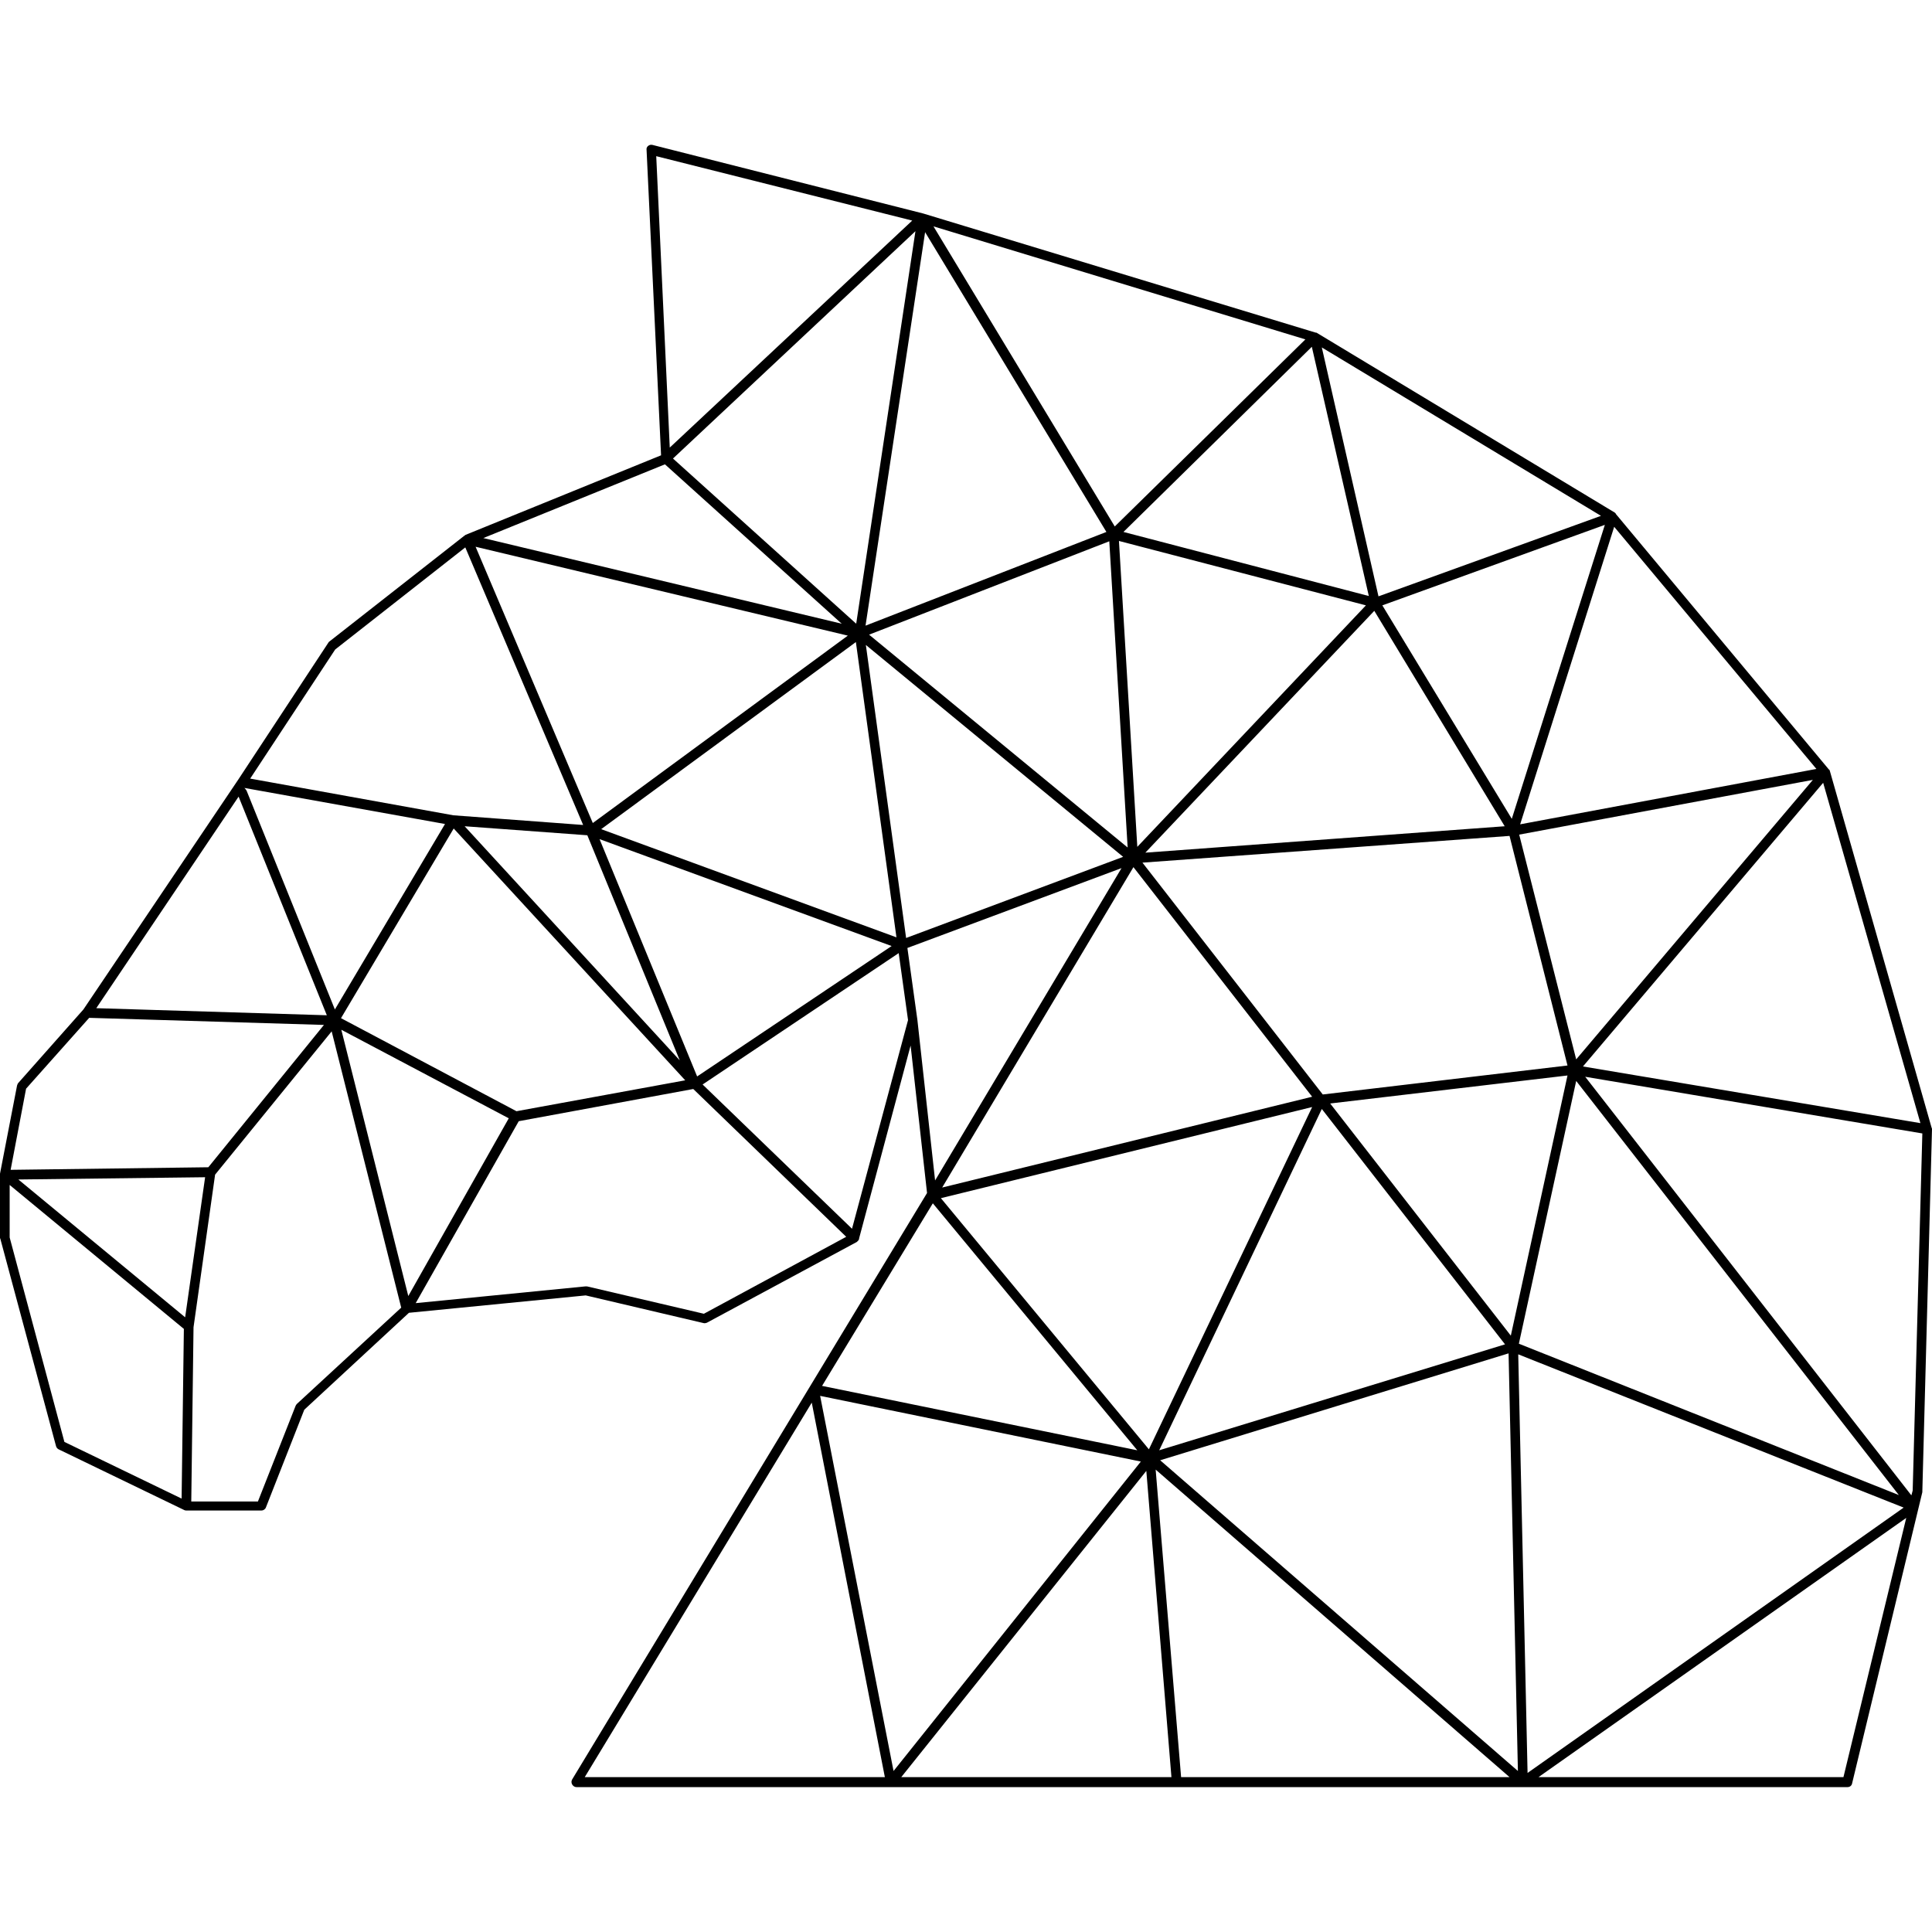
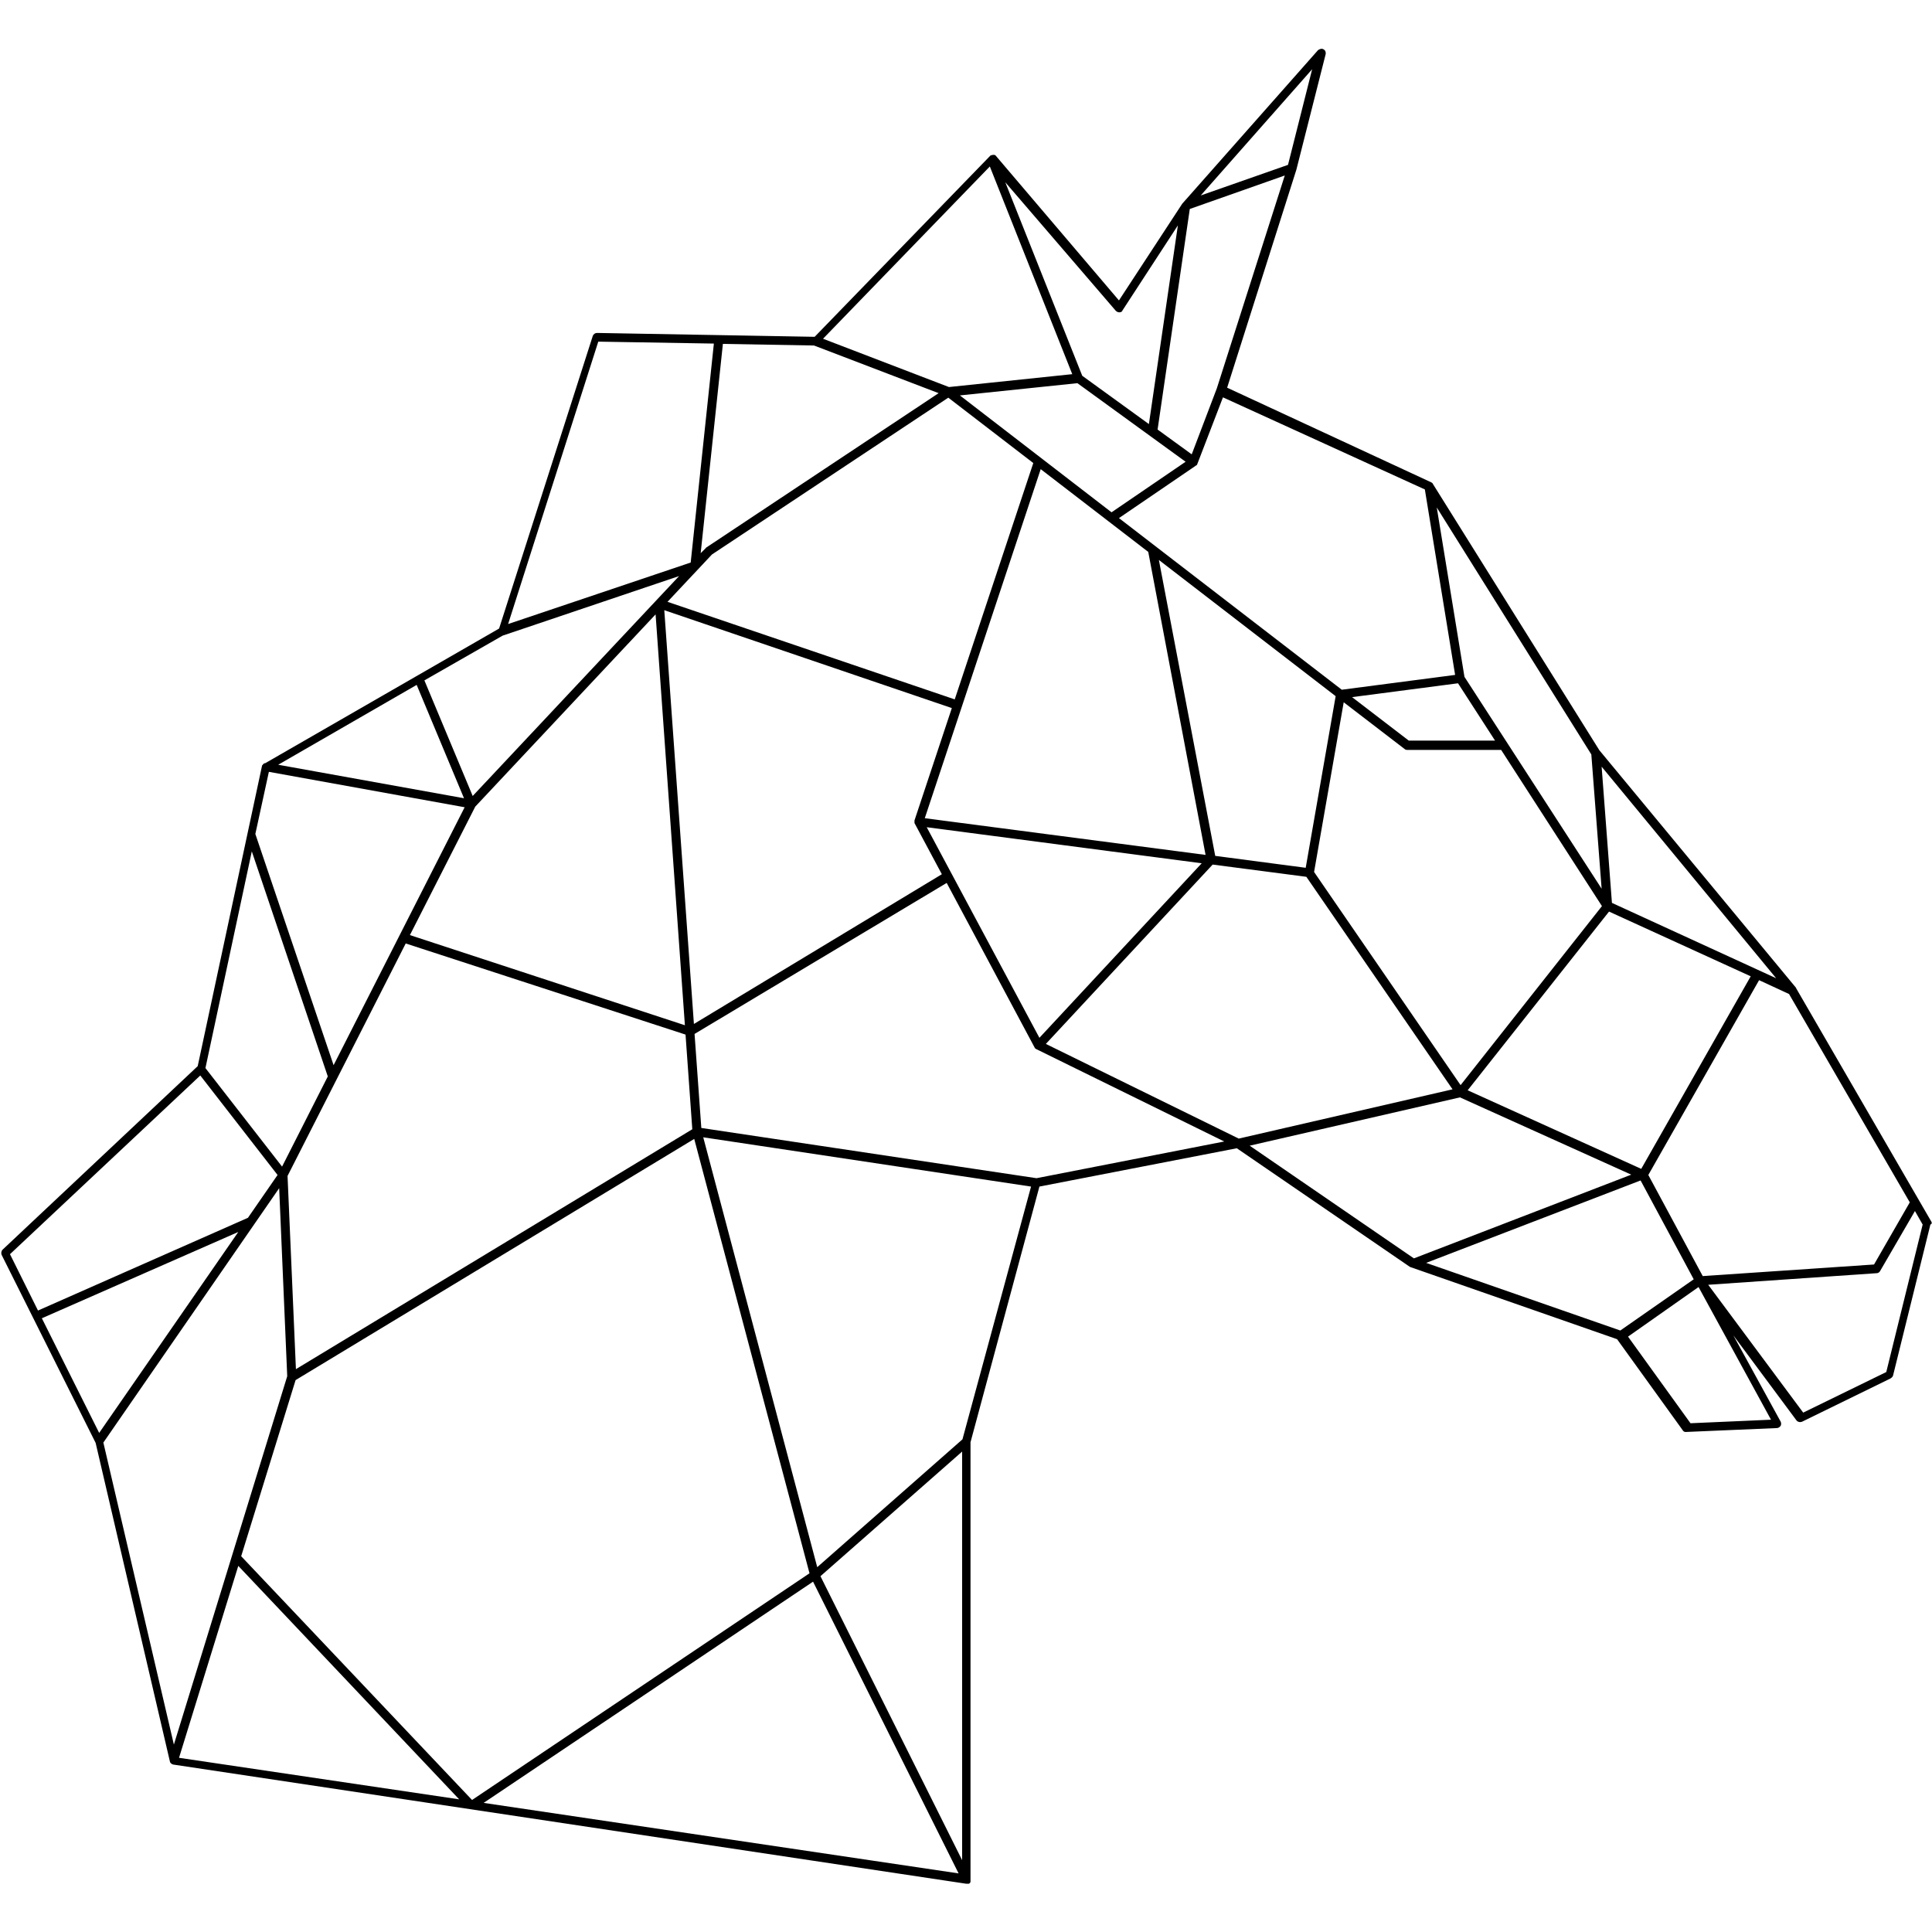
<svg xmlns="http://www.w3.org/2000/svg" viewBox="0 0 600 600" xml:space="preserve">
-   <path d="M600,350.7c0-0.1,0-0.3-0.1-0.4c0,0,0,0,0,0l-31.6-110.8c0-0.1-0.1-0.2-0.1-0.3c0,0,0,0,0,0c0,0,0,0,0,0   c0-0.1-0.1-0.2-0.2-0.2l-66.2-79.4c0,0,0,0,0,0c0,0,0,0,0-0.1c-0.1-0.1-0.1-0.1-0.2-0.2c0,0-0.1-0.1-0.1-0.1L409,103.4   c-0.1-0.1-0.2-0.1-0.3-0.1c0,0,0,0-0.1,0c0,0,0,0,0,0c0,0,0,0,0,0l-121.9-37L202.6,45c-0.5-0.1-0.9,0-1.3,0.3   c-0.4,0.3-0.6,0.8-0.5,1.3l4.5,94.8l-60.7,24.7c-0.1,0-0.1,0.1-0.1,0.1c-0.1,0-0.1,0.1-0.2,0.1c0,0,0,0,0,0l-42.1,33   c-0.1,0.1-0.2,0.2-0.3,0.4L74,242.1l-48.1,71.4L5.7,336.3c-0.2,0.2-0.3,0.5-0.4,0.8L0,364.5c0,0.1,0,0.2,0,0.2c0,0,0,0,0,0   c0,0,0,0,0,0v19.6c0,0.1,0,0.3,0.1,0.4l17.3,64.4c0.1,0.4,0.4,0.8,0.8,1l39.1,18.9c0,0,0,0,0,0c0.2,0.1,0.4,0.1,0.6,0.1c0,0,0,0,0,0   h0h23.3c0.6,0,1.2-0.4,1.4-1l11.9-30.3l32.5-30.1l54.9-5.4l36.6,8.6c0.3,0.1,0.7,0,1-0.1l46.6-25.1c0,0,0,0,0.1-0.1   c0,0,0.1-0.1,0.1-0.1c0,0,0.1-0.1,0.1-0.1c0,0,0.1,0,0.1-0.1c0,0,0,0,0,0c0.1-0.1,0.2-0.3,0.3-0.5c0,0,0,0,0-0.1c0,0,0-0.1,0-0.1   l16-59.9l5.1,45.8L177.7,552.6c-0.3,0.5-0.3,1.1,0,1.6c0.3,0.5,0.8,0.8,1.3,0.8h394.8c0.7,0,1.3-0.5,1.4-1.2l21.8-90.4   c0-0.1,0-0.2,0-0.3L600,350.7C600,350.7,600,350.7,600,350.7z M596.4,348.8l-104.8-17.6l74.6-88.1L596.4,348.8z M212.8,335.5   l-52.4,9.6l-54.5-28.9l35-58.9L212.8,335.5z M144.3,256.6l38.1,2.8l28.7,69.9L144.3,256.6z M186.2,260.6l90.7,33.2l-60.4,40.5   L186.2,260.6z M186.7,257.5l79.1-58.1l12.6,91.7L186.7,257.5z M268.9,200.3l79.9,65.8l-67.4,25.2L268.9,200.3z M486.8,330.9l-76,9   l-56-72l114-8.3L486.8,330.9z M471.8,259.2l91.2-17L489.5,329L471.8,259.2z M468.5,420.3l2.9,129.7l-111.1-96.5L468.5,420.3z   M360,450.4l50.5-106l56.9,73.1L360,450.4z M469.2,414.8l-56.1-72.1l73.7-8.7L469.2,414.8z M355.7,264.8l71.1-75.1l40.5,66.9   L355.7,264.8z M353.2,263l-5.7-95l76.7,20L353.2,263z M350.2,263.2l-80.3-66.1l74.6-29L350.2,263.2z M352,269.3l55.5,71.3   l-114.9,28.2L352,269.3z M407.5,343.8l-50.7,106.3l-64.6-78L407.5,343.8z M356,456.8l7.8,95.1h-83.9L356,456.8z M277.5,550   l-22.8-116.5l99.6,20.4L277.5,550z M358.9,456.4l109.9,95.5h-102L358.9,456.4z M471.5,420.6l119.7,47.6l-116.8,82.4L471.5,420.6z   M471.7,417.3l17.8-81.6l100.2,128.6L471.7,417.3z M564.1,238.8L472.1,256l29.2-92.4L564.1,238.8z M469.5,254.3L429.3,188l69.1-25   L469.5,254.3z M497.2,160.2l-69.1,25l-17.6-77.3L497.2,160.2z M425.1,185.1l-76.2-19.9l58.5-57.5L425.1,185.1z M405.4,105.4   l-59.2,58.1l-56.3-93.2L405.4,105.4z M287.3,72.1l56.3,93.1l-74.8,29.1L287.3,72.1z M265.9,193.7L209,142.4l75.3-70.6L265.9,193.7z   M203.8,48.5l79.5,20l-75.3,70.5L203.8,48.5z M206.5,144.2l54.9,49.5l-111.3-26.6L206.5,144.2z M263.3,197.4l-79.2,58.2l-36.4-85.8   L263.3,197.4z M104.1,201.7l40.4-31.7l36.6,86.2l-40.3-3l-63.1-11.4L104.1,201.7z M75.9,244.7l62.3,11.2L104,313.5l-27.4-67.9   C76.4,245.2,76.1,244.9,75.9,244.7L75.9,244.7z M74.1,247.4l27.4,67.9l-71.6-2.2L74.1,247.4z M8.1,338.1l19.6-22l72.9,2.2   l-35.9,44.2l-61.4,0.8L8.1,338.1z M56.4,465.4L20,447.8L3,384.3V368l54.1,44.7L56.4,465.4z M57.5,409.1L5.7,366.3l58-0.7L57.5,409.1   z M92.2,436c-0.2,0.2-0.3,0.4-0.4,0.6l-11.7,29.7H59.4l0.7-54.1l6.7-47.4l36.2-44.5l21.6,85.8L92.2,436z M126.8,402.5L106,319.8   l52,27.5L126.8,402.5z M218.6,408l-36.3-8.5c-0.2,0-0.3,0-0.5,0l-52.7,5.2l32-56.5l54.2-10l47.5,45.9L218.6,408z M264.6,381.6   l-46.4-44.8l60.9-40.8l2.9,20.8L264.6,381.6z M284.9,316.7C284.9,316.7,284.9,316.7,284.9,316.7   C284.9,316.7,284.9,316.7,284.9,316.7l-3.1-22.3l66.5-24.8l-57.9,97L284.9,316.7z M289.7,373.7l63.5,76.7l-97.9-20L289.7,373.7z   M252.1,435.6l22.7,116.3h-93.2L252.1,435.6z M572.5,551.9h-94.7L592,471.4L572.5,551.9z M594,462.9l-0.4,1.5l-101.3-130L597,352   L594,462.9z" />
+   <path d="M599.8,379.4l-42-72.5l0,0c0,0,0,0,0,0c0,0,0,0,0-0.1L496.7,233L445,150.3l0,0c0-0.1-0.1-0.2-0.2-0.3l0,0  c-0.1-0.1-0.2-0.1-0.3-0.2l0,0l-63.4-29.4l21.5-67.7v0l0,0l0,0l9.1-35.9c0.1-0.6-0.1-1.2-0.7-1.5c-0.5-0.3-1.2-0.1-1.7,0.3l-42,47.5  c0,0,0,0,0,0c0,0,0,0,0,0s0,0-0.1,0.1l-19.7,30.1l-38.3-45c0,0,0,0,0,0s-0.1-0.1-0.1-0.1c0,0,0,0-0.1,0c0,0-0.1,0-0.1-0.1  c0,0,0,0-0.1,0c0,0-0.1,0-0.1,0s0,0-0.1,0c0,0-0.1,0-0.2,0h0c-0.3,0-0.5,0.1-0.8,0.2c0,0,0,0,0,0c0,0-0.1,0.1-0.1,0.1l0,0  l-54.5,56.2l-67.6-1.2c-0.6,0-1.1,0.4-1.3,0.9l-29.1,90.9l-72.6,41.8c0,0-0.1,0-0.1,0c-0.1,0-0.1,0-0.2,0.1c-0.1,0-0.1,0-0.1,0  c-0.1,0-0.1,0.1-0.1,0.1c0,0-0.1,0-0.1,0.1c-0.1,0-0.1,0.1-0.1,0.1c0,0-0.1,0-0.1,0.1s-0.1,0.1-0.1,0.1s0,0-0.1,0.1l-20,93.4  l-60.6,57c-0.4,0.4-0.5,1.1-0.3,1.6l29.2,58.4l23.1,99.1c0,0,0,0,0,0c0,0.1,0.1,0.2,0.2,0.3c0,0,0,0,0,0c0,0.1,0.1,0.1,0.2,0.2l0,0  c0.1,0.1,0.2,0.1,0.3,0.2c0,0,0,0,0,0c0.1,0,0.2,0,0.2,0.1c0,0,0,0,0.1,0L300,585c0,0,0.1,0,0.2,0l0,0l0,0c0.1,0,0.2,0,0.3,0  c0,0,0,0,0.1,0c0,0,0.1,0,0.2,0c0,0,0,0,0.1,0c0,0,0.1,0,0.1-0.1c0,0,0,0,0.1,0c0,0,0,0,0.1-0.1c0,0,0.1-0.1,0.1-0.1c0,0,0,0,0-0.1  c0,0,0-0.1,0.1-0.1c0,0,0,0,0-0.1c0,0,0-0.1,0-0.1s0-0.1,0-0.1c0,0,0-0.1,0-0.1s0,0,0-0.1V447.9l21.4-79.4l61.3-11.9l53.7,36.8l0,0  c0,0,0,0,0,0c0.1,0,0.1,0.1,0.2,0.1l64.2,22.4l20.4,28.3c0.2,0.4,0.7,0.6,1.2,0.5l28-1.2c0.5,0,0.9-0.3,1.2-0.7  c0.2-0.4,0.2-0.9,0-1.3l-14.7-26.8l19.6,26.4c0.4,0.5,1.1,0.7,1.8,0.4l27.4-13.4c0.3-0.2,0.7-0.5,0.8-0.9l11.6-46.9  C600,380.1,600,379.7,599.8,379.4z M593.1,373.4l-11.1,19.3l-53.2,3.6l-16.9-31.4l34.4-60.5l9.3,4.3L593.1,373.4z M212.9,321.3  l2.1,29.4L91.9,425.2l-2.6-60l15.3-30.1l0,0l21.4-42.1L212.9,321.3z M127.3,290.4l20.3-39.9l56-59.7l9.1,127.6L127.3,290.4z   M206.3,189.5l89.3,30.4L284,254.8c0,0,0,0.1,0,0.1c0,0,0,0.1,0,0.1c0,0,0,0.1,0,0.1c0,0,0,0.1,0,0.1s0,0,0,0.1c0,0,0,0.1,0,0.1  c0,0,0,0,0,0.1c0,0,0,0.1,0,0.1l0,0l8.5,15.9L215.5,318L206.3,189.5z M320.9,143.8l-24.4,73.4l-89.2-30.3l13.8-14.7l73.4-48.7  L320.9,143.8z M298.1,122.8l36.5-3.8l33.6,24.4l-23,15.7L298.1,122.8z M287.8,256.9l85.4,11.2l-50.4,54.2L287.8,256.9z M287.2,254.1  l36-108.4l33.4,25.7l17.8,94.1L287.2,254.1z M359.9,173.9l54.9,42.3l-9.3,53.3l-28.1-3.7L359.9,173.9z M417.3,218.1l18.9,14.5  c0.2,0.2,0.5,0.3,0.9,0.3h29.1l31.3,48.5l-43.9,55.6l-45.5-66.2L417.3,218.1z M419.9,216.5l32.9-4.3l11.5,17.8h-26.8L419.9,216.5z   M499.7,283.1l44,20.1l-34,59.8l-53.9-24.4L499.7,283.1z M551.6,303.8l-51-23.4l-3.2-42.3L551.6,303.8z M494.2,234.3l3.2,41.7  l-42.6-65.8l-8.6-52.6L494.2,234.3z M442.5,152l9.4,57.6l-35.2,4.6l-69.2-53.3l23.9-16.3c0,0,0,0,0.1-0.1c0,0,0,0,0.1,0  c0,0,0.1-0.1,0.1-0.1l0,0c0-0.1,0.1-0.1,0.1-0.2l0,0l8-20.8L442.5,152z M407.5,21.5L400,51.2l-27.1,9.5L407.5,21.5z M369.5,64.9  L399,54.5l-21.1,66.1l-7.8,20.5l-10.6-7.7L369.5,64.9z M346.5,96.5c0.3,0.3,0.7,0.5,1.1,0.5c0.5,0,0.9-0.2,1-0.6l17.2-26.4l-9,61.7  l-20.7-15l-23.9-60.1L346.5,96.5z M307.4,51.7l25.6,64.5l-38.3,4l-39.1-15L307.4,51.7z M252.8,107.3l38.7,14.8l-72.1,47.9  c-0.1,0-0.1,0.1-0.2,0.2l-1.6,1.6l6.9-65L252.8,107.3z M185.8,106.1l35.9,0.6l-7.2,68l-56.7,19.1L185.8,106.1z M156.1,197.4  l54.8-18.5l-64.1,68.3l-15-35.9L156.1,197.4z M129.4,212.7l14.7,35.2l-57.7-10.4L129.4,212.7z M83.5,239.7l60.8,11l-40.7,80.1  L79.3,259L83.5,239.7z M78.2,264.4l23.6,69.9l-14.2,28l-23.8-30.6L78.2,264.4z M3.1,389.5L62.2,334l24,30.9L77,378.2l-65.2,28.8  L3.1,389.5z M13,409.4L74,382.6L30.8,445L13,409.4z M32.1,448l54.6-79l2.5,58.4L54,541.8L32.1,448z M55.6,545.9L74,486.3l68.6,72.5  L55.6,545.9z M74.9,483.3l16.9-54.7l123.8-74.9l35.8,134.9L146.6,559L74.9,483.3z M150.2,559.9l102.3-68.7l45.2,90.6L150.2,559.9z   M298.8,577.7l-44-88.2l44-38.7V577.7z M298.9,447l-45.1,39.7l-35.4-133.5l101.8,15.3L298.9,447z M321.9,365.9l-104.1-15.6  l-2.1-29.2l78.3-46.9l27.3,51.1c0,0,0,0,0,0c0,0.1,0.1,0.2,0.2,0.3c0,0,0,0,0,0c0.1,0.1,0.2,0.1,0.3,0.2c0,0,0,0,0,0l58.4,28.7  L321.9,365.9z M324.8,324.2l51.8-55.7l29.1,3.8l45.4,66l-66.4,15.3L324.8,324.2z M388.1,355.8l65.3-15l53.2,24l-67.5,26L388.1,355.8  z M442.9,392.2l66.6-25.6l16.5,30.7l-22.8,15.9L442.9,392.2z M550,440.9l-25,1.1l-19.4-26.9l21.9-15.4L550,440.9z M585.8,426.1  L560,438.7L530.5,399l52.3-3.6c0.5,0,0.9-0.3,1.1-0.7l10.8-18.6l2.4,4.2L585.8,426.1z" />
</svg>
